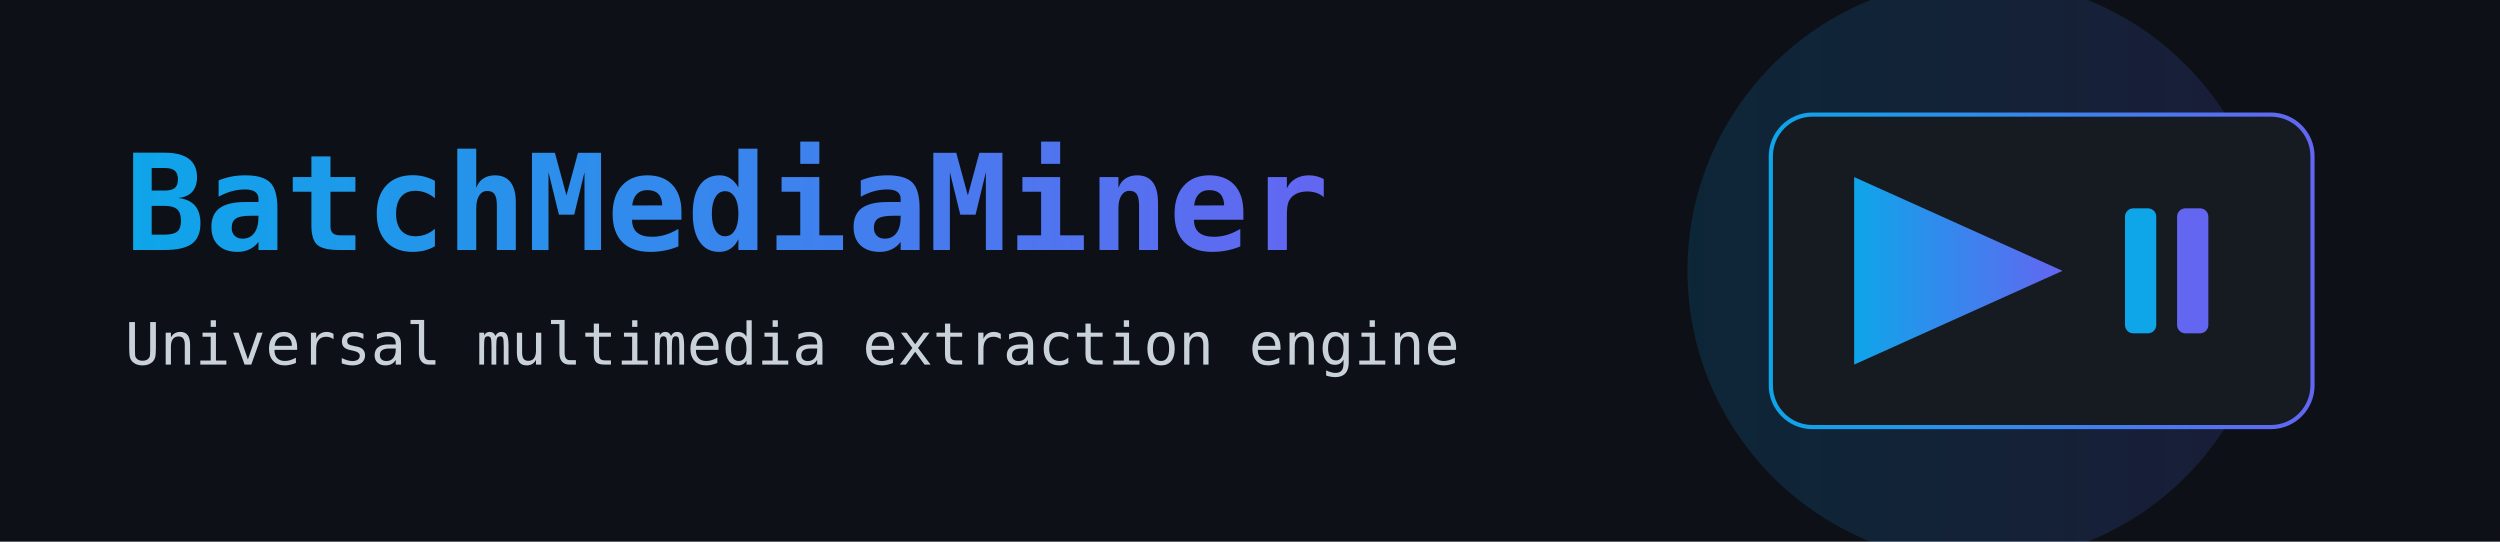
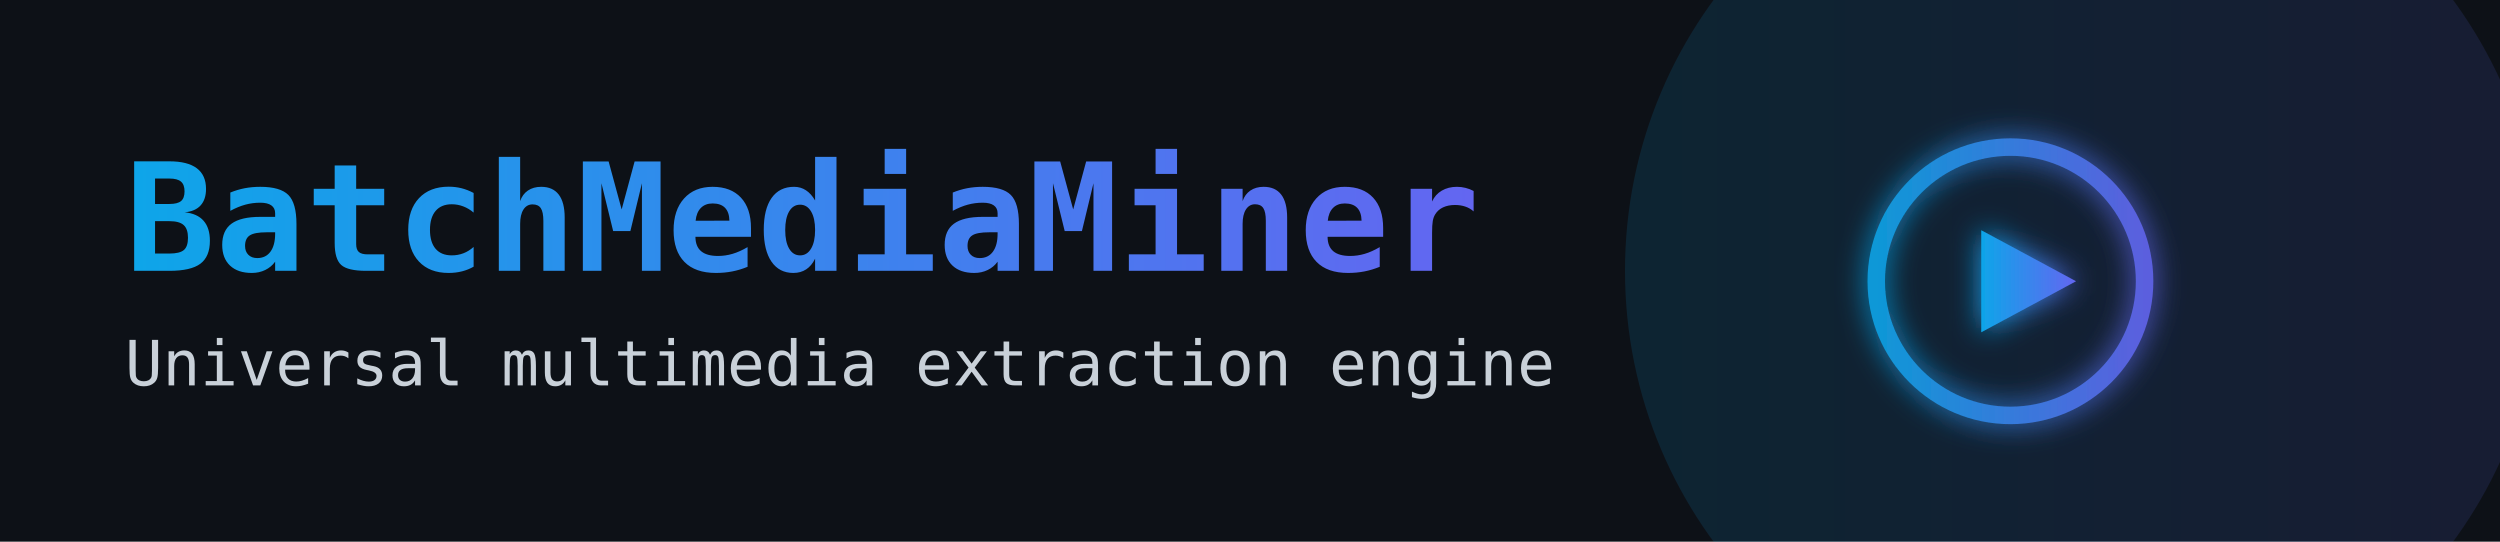
<svg xmlns="http://www.w3.org/2000/svg" width="1200" height="260" viewBox="0 0 1200 260">
  <defs>
    <linearGradient id="grad" x1="0%" y1="0%" x2="100%" y2="0%">
      <stop offset="0%" stop-color="#0ea5e9" />
      <stop offset="100%" stop-color="#6366f1" />
    </linearGradient>
+     <filter id="softglow" x="-50%" y="-50%" width="200%" height="200%">
+       <feGaussianBlur in="SourceGraphic" stdDeviation="10" result="blur" />
+       <feMerge>
+         <feMergeNode in="blur" />
+         <feMergeNode in="SourceGraphic" />
+       </feMerge>
+     </filter>
  </defs>
  <rect width="1200" height="260" fill="#0d1117" />
-   <circle cx="950" cy="130" r="140" fill="url(#grad)" opacity="0.15" />
-   <g transform="translate(850,55)">
-     <rect x="0" y="0" width="260" height="150" rx="20" fill="#161b22" stroke="url(#grad)" stroke-width="2" />
-     <polygon points="40,30 140,75 40,120" fill="url(#grad)" />
-     <rect x="170" y="45" width="15" height="60" rx="4" fill="#0ea5e9" />
-     <rect x="195" y="45" width="15" height="60" rx="4" fill="#6366f1" />
+   <circle cx="1000" cy="130" r="220" fill="url(#grad)" opacity="0.13" />
+   <g transform="translate(860,30) scale(0.7)">
+     <circle cx="150" cy="150" r="92" fill="none" stroke="url(#grad)" stroke-width="12" filter="url(#softglow)" opacity="0.9" />
+     <polygon points="130,115 195,150 130,185" fill="url(#grad)" filter="url(#softglow)" />
  </g>
-   <text x="60" y="120" fill="url(#grad)" font-size="64" font-family="DejaVu Sans Mono" font-weight="bold">
+   <text x="60" y="130" fill="url(#grad)" font-size="72" font-family="DejaVu Sans Mono" font-weight="bold">
    BatchMediaMiner
  </text>
-   <text x="60" y="175" fill="#c9d1d9" font-size="28" font-family="DejaVu Sans Mono">
+   <text x="60" y="185" fill="#c9d1d9" font-size="30" font-family="DejaVu Sans Mono">
    Universal multimedia extraction engine
  </text>
</svg>
